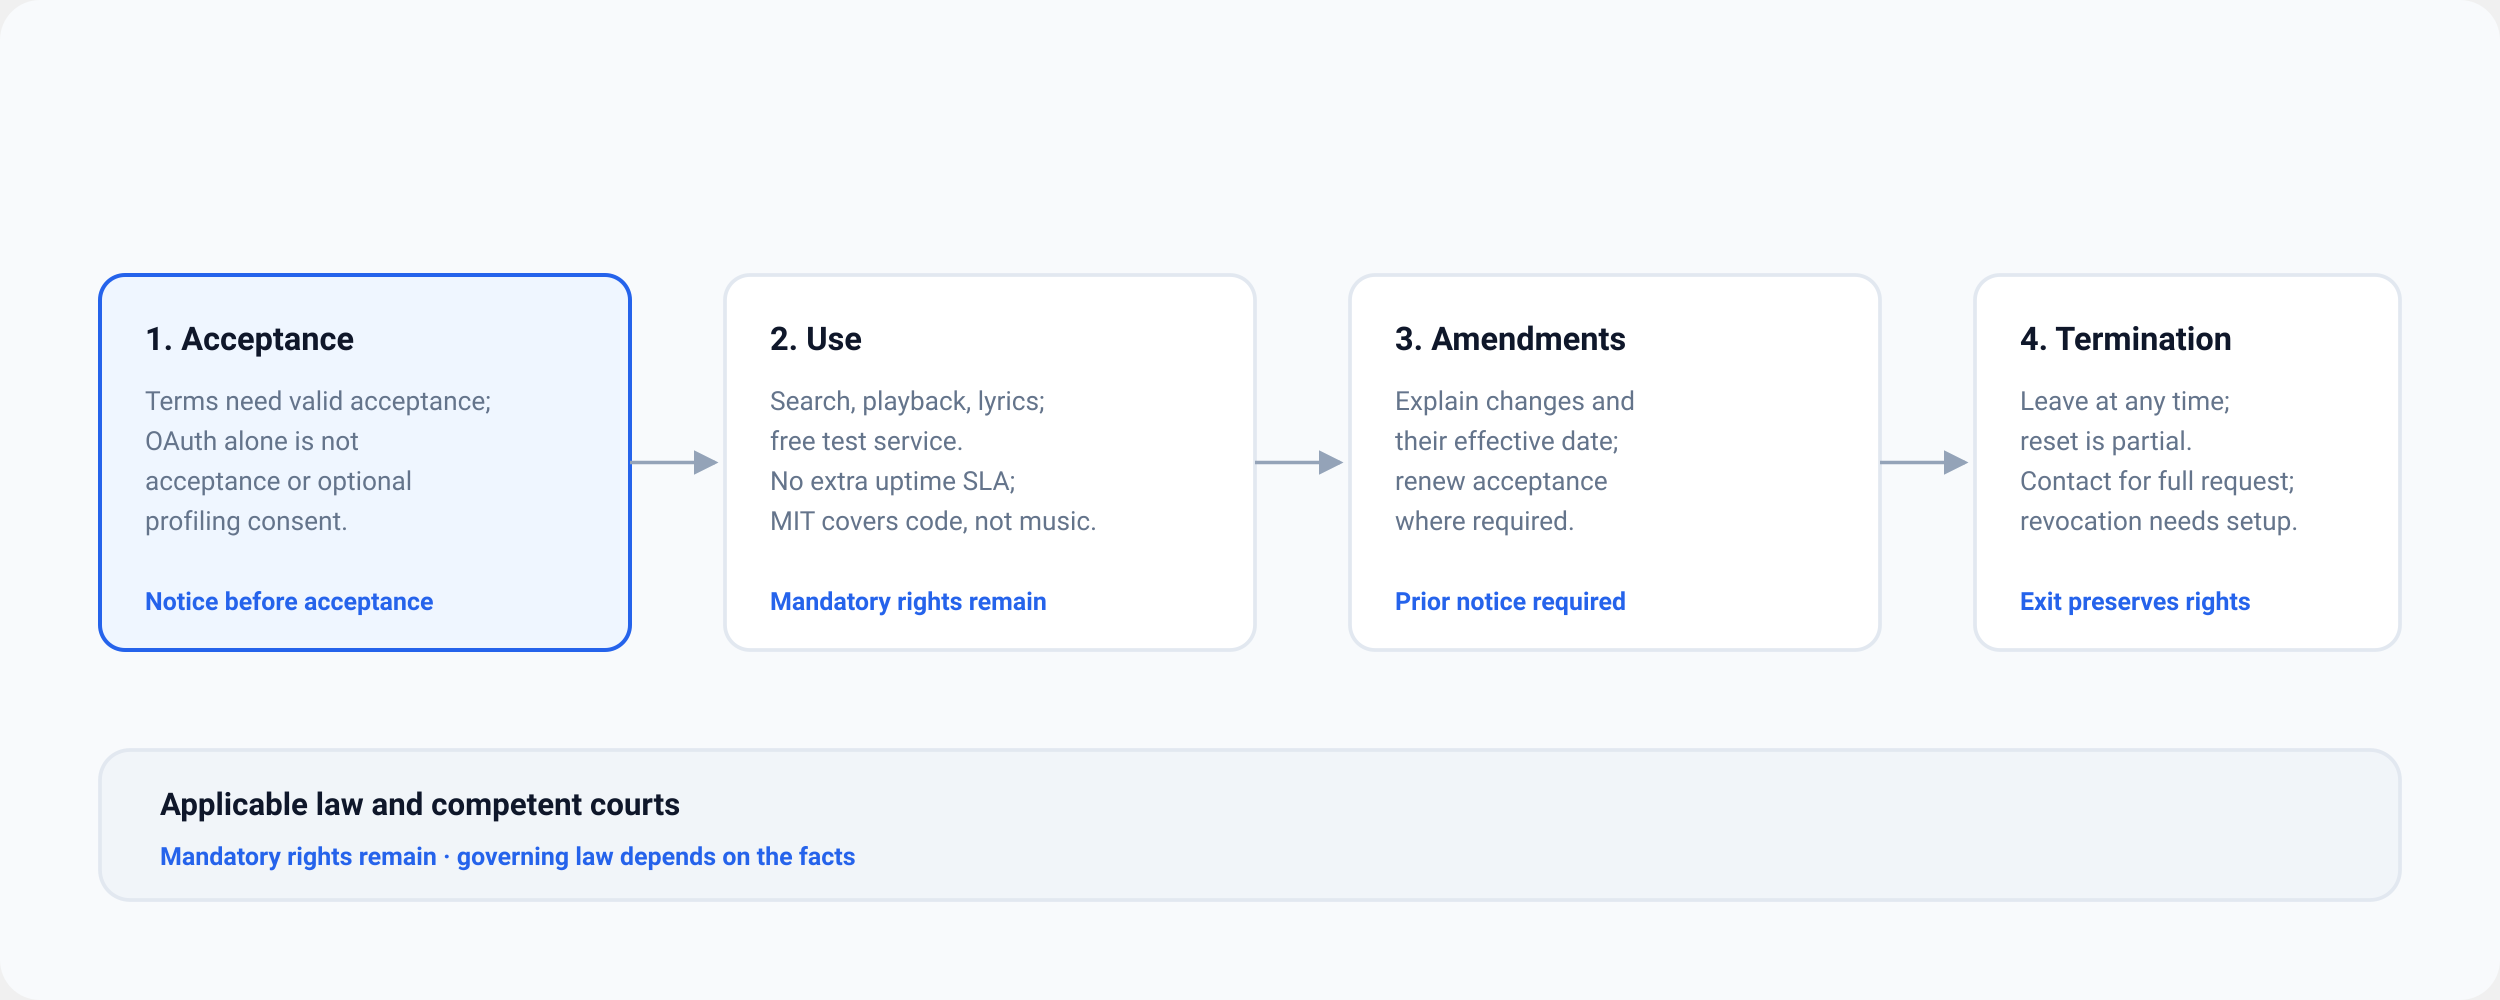
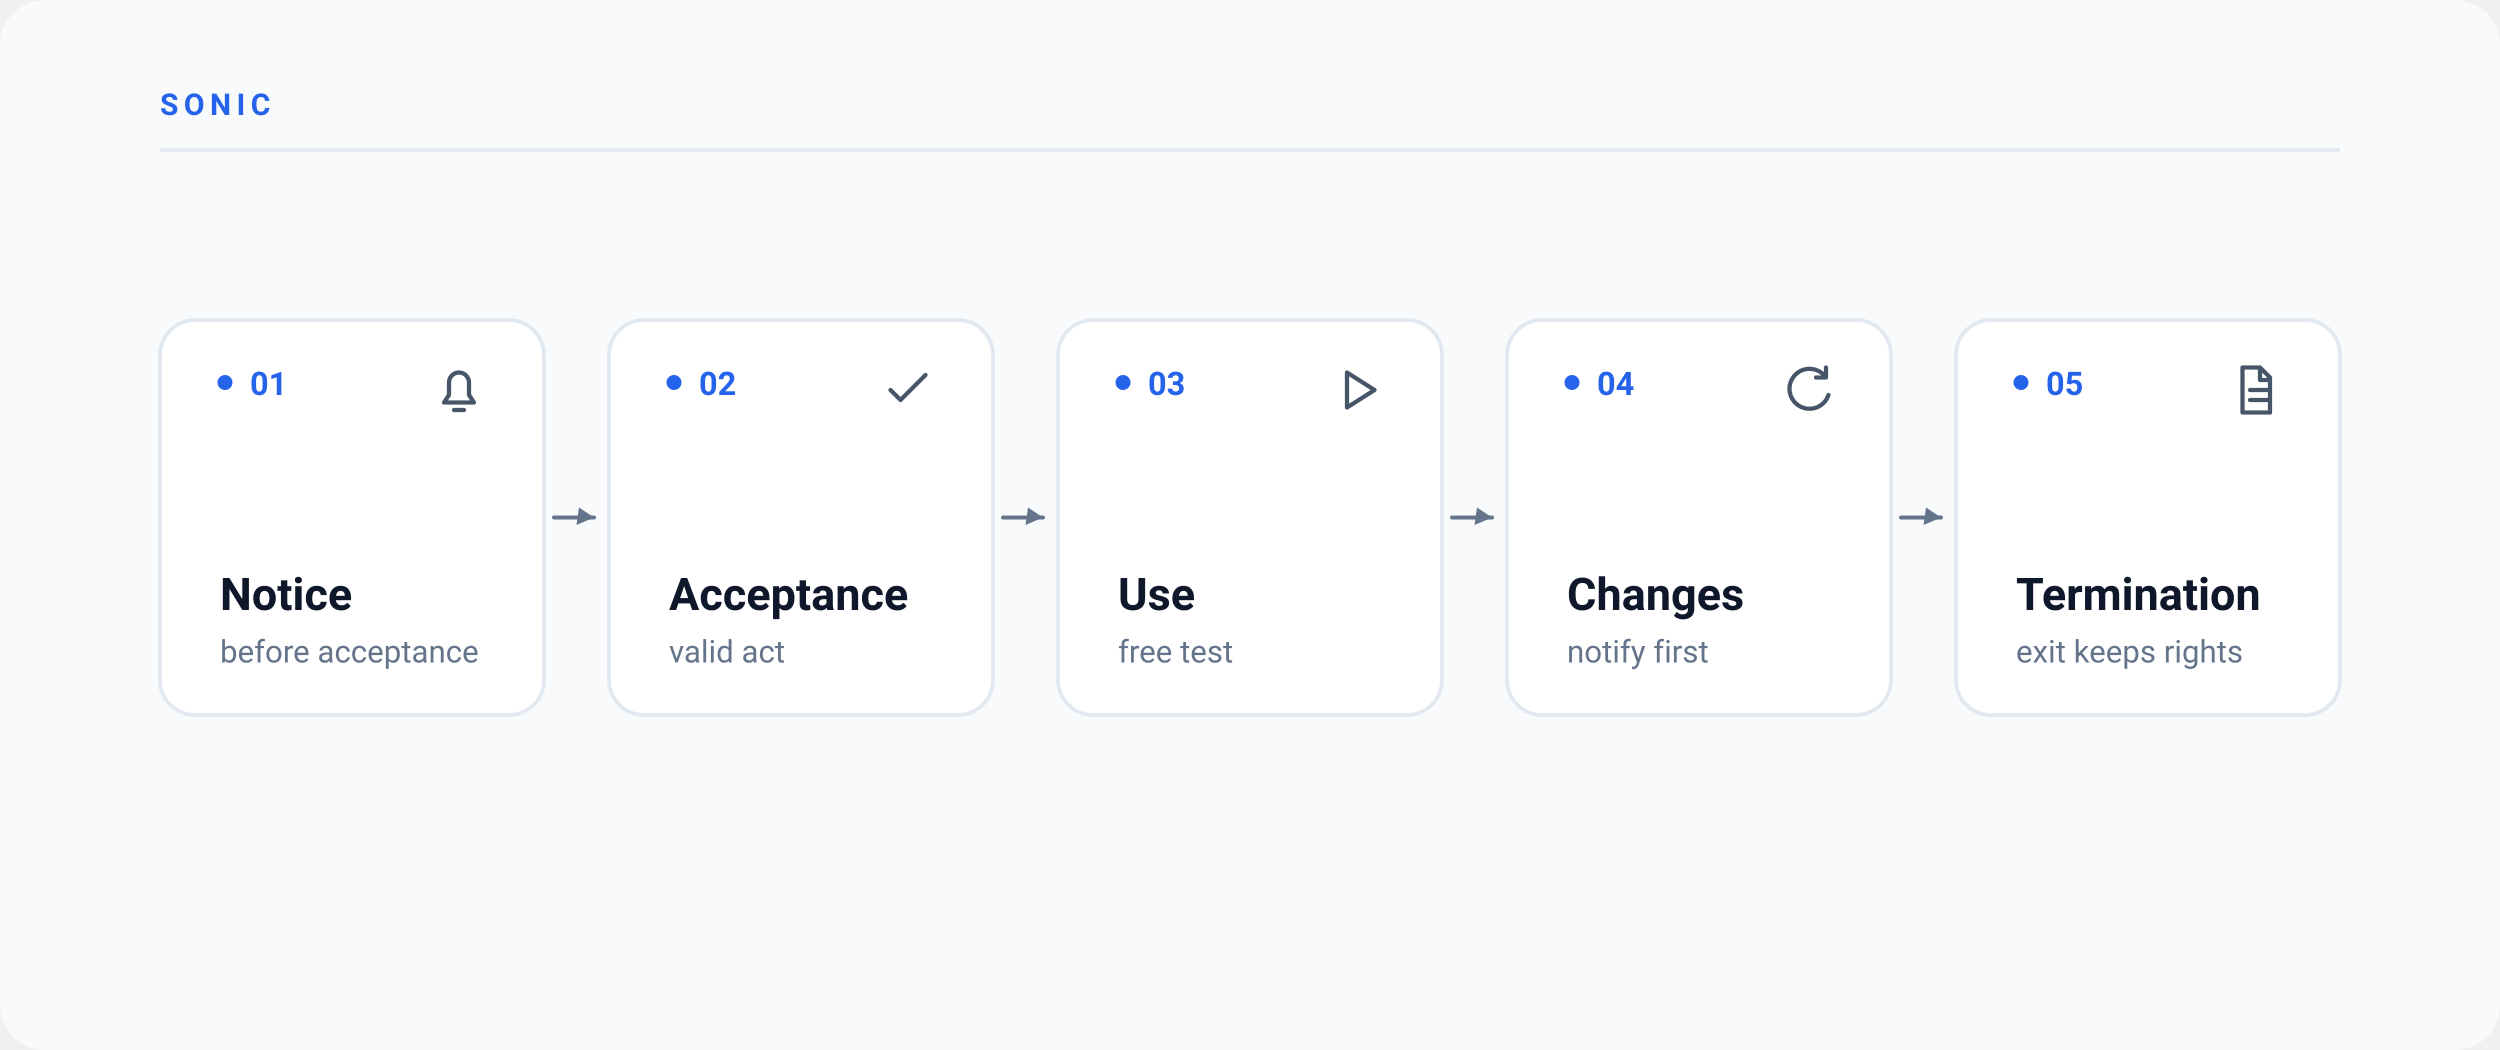
- <svg xmlns="http://www.w3.org/2000/svg" viewBox="0 0 1000 400" width="100%" role="img" aria-label="Service terms: notice and valid acceptance, free test use, notified changes and exit. OAuth alone is not acceptance or profiling consent; profile reset is partial and revocation depends on setup and request success. Mandatory rights remain.">
+ <svg xmlns="http://www.w3.org/2000/svg" viewBox="0 0 1000 420" width="100%" role="img" aria-label="Service terms in five numbered steps">
  <style>
-     .bg { fill: #f8fafc; }
-     .stage { fill: #ffffff; stroke: #e2e8f0; stroke-width: 1.5; }
-     .stage-one { fill: #eff6ff; stroke: #2563eb; stroke-width: 1.6; }
-     .base { fill: #f1f5f9; stroke: #e2e8f0; stroke-width: 1.5; }
-     .st { font: 600 13px -apple-system, 'Segoe UI', Roboto, 'Noto Sans', sans-serif; fill: #0f172a; }
-     .sb { font: 400 10.5px -apple-system, 'Segoe UI', Roboto, 'Noto Sans', sans-serif; fill: #64748b; }
-     .law { font: 600 10px -apple-system, 'Segoe UI', Roboto, 'Noto Sans', sans-serif; fill: #2563eb; }
-     .flow { stroke: #94a3b8; stroke-width: 1.4; fill: none; marker-end: url(#ar); }
-     .arrowhead { fill: #94a3b8; }
-     .bt { font: 600 12.5px -apple-system, 'Segoe UI', Roboto, 'Noto Sans', sans-serif; fill: #0f172a; }
-     @media (prefers-color-scheme: dark) {
-       .bg { fill: #0b0f19; }
-       .stage { fill: #111827; stroke: #1e293b; }
-       .stage-one { fill: rgba(59,130,246,0.12); stroke: #3b82f6; }
-       .base { fill: #111827; stroke: #1e293b; }
-       .st { fill: #f1f5f9; }
-       .sb { fill: #94a3b8; }
-       .law { fill: #60a5fa; }
-       .flow { stroke: #475569; }
-       .arrowhead { fill: #475569; }
-       .bt { fill: #f1f5f9; }
-     }
+     .bg{fill:#f8fafc} .card{fill:#ffffff;stroke:#e2e8f0;stroke-width:1.5}
+     .soft{fill:#f1f5f9;stroke:#e2e8f0;stroke-width:1.5}
+     .accent{fill:#eff6ff;stroke:#bfdbfe;stroke-width:1.6}
+     .warm{fill:#fffbeb;stroke:#fcd34d;stroke-width:1.5}
+     .good{fill:#f0fdf4;stroke:#bbf7d0;stroke-width:1.5}
+     .kicker{font:700 12px -apple-system, 'Segoe UI', Roboto, 'Noto Sans', 'Noto Sans CJK SC', sans-serif;letter-spacing:.18em;fill:#2563eb}
+     .num{font:700 13px -apple-system, 'Segoe UI', Roboto, 'Noto Sans', 'Noto Sans CJK SC', sans-serif;fill:#2563eb}
+     .label{font:600 18px -apple-system, 'Segoe UI', Roboto, 'Noto Sans', 'Noto Sans CJK SC', sans-serif;fill:#0f172a}
+     .label-sm{font:600 15px -apple-system, 'Segoe UI', Roboto, 'Noto Sans', 'Noto Sans CJK SC', sans-serif;fill:#0f172a}
+     .meta{font:400 12.5px -apple-system, 'Segoe UI', Roboto, 'Noto Sans', 'Noto Sans CJK SC', sans-serif;fill:#64748b}
+     .mono{font:400 12px 'SFMono-Regular', Consolas, 'Liberation Mono', monospace;fill:#64748b}
+     .foot{font:600 12px -apple-system, 'Segoe UI', Roboto, 'Noto Sans', 'Noto Sans CJK SC', sans-serif;fill:#64748b}
+     .stroke{stroke:#e2e8f0;stroke-width:1.5;fill:none}
+     .accent-stroke{stroke:#2563eb;stroke-width:1.8;fill:none}
+     .arrow{stroke:#64748b;stroke-width:1.6;fill:none;stroke-linecap:round;stroke-linejoin:round}
+     .arrow-head{fill:#64748b}
+     .icon{stroke:#475569;stroke-width:1.7;fill:none;stroke-linecap:round;stroke-linejoin:round}
+     .icon-accent{stroke:#2563eb;stroke-width:1.9;fill:none;stroke-linecap:round;stroke-linejoin:round}
+     .dot{fill:#2563eb}
+     @media print{ .bg{fill:#fff} }
  </style>
-   <defs>
-     <marker id="ar" markerWidth="7" markerHeight="7" refX="6" refY="3.5" orient="auto">
-       <path d="M0,0 L7,3.5 L0,7 Z" class="arrowhead" />
-     </marker>
-   </defs>
-   <rect class="bg" width="1000" height="400" rx="16" />
-   <rect class="stage-one" x="40" y="110" width="212" height="150" rx="10" />
-   <text class="st" x="58" y="140">1. Acceptance</text>
-   <text class="sb" x="58" y="164">Terms need valid acceptance;</text>
-   <text class="sb" x="58" y="180">OAuth alone is not</text>
-   <text class="sb" x="58" y="196">acceptance or optional</text>
-   <text class="sb" x="58" y="212">profiling consent.</text>
-   <text class="law" x="58" y="244">Notice before acceptance</text>
-   <rect class="stage" x="290" y="110" width="212" height="150" rx="10" />
-   <text class="st" x="308" y="140">2. Use</text>
-   <text class="sb" x="308" y="164">Search, playback, lyrics;</text>
-   <text class="sb" x="308" y="180">free test service.</text>
-   <text class="sb" x="308" y="196">No extra uptime SLA;</text>
-   <text class="sb" x="308" y="212">MIT covers code, not music.</text>
-   <text class="law" x="308" y="244">Mandatory rights remain</text>
-   <rect class="stage" x="540" y="110" width="212" height="150" rx="10" />
-   <text class="st" x="558" y="140">3. Amendments</text>
-   <text class="sb" x="558" y="164">Explain changes and</text>
-   <text class="sb" x="558" y="180">their effective date;</text>
-   <text class="sb" x="558" y="196">renew acceptance</text>
-   <text class="sb" x="558" y="212">where required.</text>
-   <text class="law" x="558" y="244">Prior notice required</text>
-   <rect class="stage" x="790" y="110" width="170" height="150" rx="10" />
-   <text class="st" x="808" y="140">4. Termination</text>
-   <text class="sb" x="808" y="164">Leave at any time;</text>
-   <text class="sb" x="808" y="180">reset is partial.</text>
-   <text class="sb" x="808" y="196">Contact for full request;</text>
-   <text class="sb" x="808" y="212">revocation needs setup.</text>
-   <text class="law" x="808" y="244">Exit preserves rights</text>
-   <line class="flow" x1="252" y1="185" x2="286" y2="185" />
-   <line class="flow" x1="502" y1="185" x2="536" y2="185" />
-   <line class="flow" x1="752" y1="185" x2="786" y2="185" />
-   <rect class="base" x="40" y="300" width="920" height="60" rx="12" />
-   <text class="bt" x="64" y="326">Applicable law and competent courts</text>
-   <text class="law" x="64" y="346">Mandatory rights remain · governing law depends on the facts</text>
+   <rect class="bg" width="1000" height="420" rx="18" />
+   <text class="kicker" x="64" y="46">SONIC</text>
+   <line x1="64" y1="60" x2="936" y2="60" class="stroke" />
+   <rect class="card" x="64" y="128" width="153.6" height="158" rx="14" />
+   <g class="icon" transform="translate(171.6 144) scale(1.000)">
+     <path d="M6 17h12l-2-3V9a4 4 0 0 0-8 0v5z M10 20h4" />
+   </g>
+   <circle class="dot" cx="90" cy="153" r="3" />
+   <text class="num" x="100" y="158">01</text>
+   <text class="label" x="88" y="244">Notice</text>
+   <text class="meta" x="88" y="265">before acceptance</text>
+   <rect class="card" x="243.6" y="128" width="153.6" height="158" rx="14" />
+   <g class="icon" transform="translate(351.2 144) scale(1.000)">
+     <path d="M5 12l4 4 10-10" />
+   </g>
+   <circle class="dot" cx="269.6" cy="153" r="3" />
+   <text class="num" x="279.6" y="158">02</text>
+   <text class="label" x="267.6" y="244">Acceptance</text>
+   <text class="meta" x="267.6" y="265">valid act</text>
+   <rect class="card" x="423.2" y="128" width="153.6" height="158" rx="14" />
+   <g class="icon" transform="translate(530.8 144) scale(1.000)">
+     <path d="M8 5l11 7-11 7z" />
+   </g>
+   <circle class="dot" cx="449.2" cy="153" r="3" />
+   <text class="num" x="459.2" y="158">03</text>
+   <text class="label" x="447.2" y="244">Use</text>
+   <text class="meta" x="447.2" y="265">free test</text>
+   <rect class="card" x="602.8" y="128" width="153.6" height="158" rx="14" />
+   <g class="icon" transform="translate(710.4 144) scale(1.000)">
+     <path d="M20 7a8 8 0 1 0 1 7 M20 3v4h-4" />
+   </g>
+   <circle class="dot" cx="628.8" cy="153" r="3" />
+   <text class="num" x="638.8" y="158">04</text>
+   <text class="label" x="626.8" y="244">Changes</text>
+   <text class="meta" x="626.8" y="265">notify first</text>
+   <rect class="card" x="782.4" y="128" width="153.6" height="158" rx="14" />
+   <g class="icon" transform="translate(890 144) scale(1.000)">
+     <path d="M7 3h7l4 4v14H7z M14 3v5h4 M10 12h7 M10 16h7" />
+   </g>
+   <circle class="dot" cx="808.4" cy="153" r="3" />
+   <text class="num" x="818.4" y="158">05</text>
+   <text class="label" x="806.4" y="244">Termination</text>
+   <text class="meta" x="806.4" y="265">exit keeps rights</text>
+   <path class="arrow" d="M221.6 207L237.6 207" />
+   <path class="arrow-head" d="M231.6 203L237.6 207L230.6 210Z" />
+   <path class="arrow" d="M401.2 207L417.2 207" />
+   <path class="arrow-head" d="M411.2 203L417.2 207L410.2 210Z" />
+   <path class="arrow" d="M580.8 207L596.8 207" />
+   <path class="arrow-head" d="M590.8 203L596.8 207L589.8 210Z" />
+   <path class="arrow" d="M760.4 207L776.4 207" />
+   <path class="arrow-head" d="M770.4 203L776.4 207L769.4 210Z" />
</svg>
